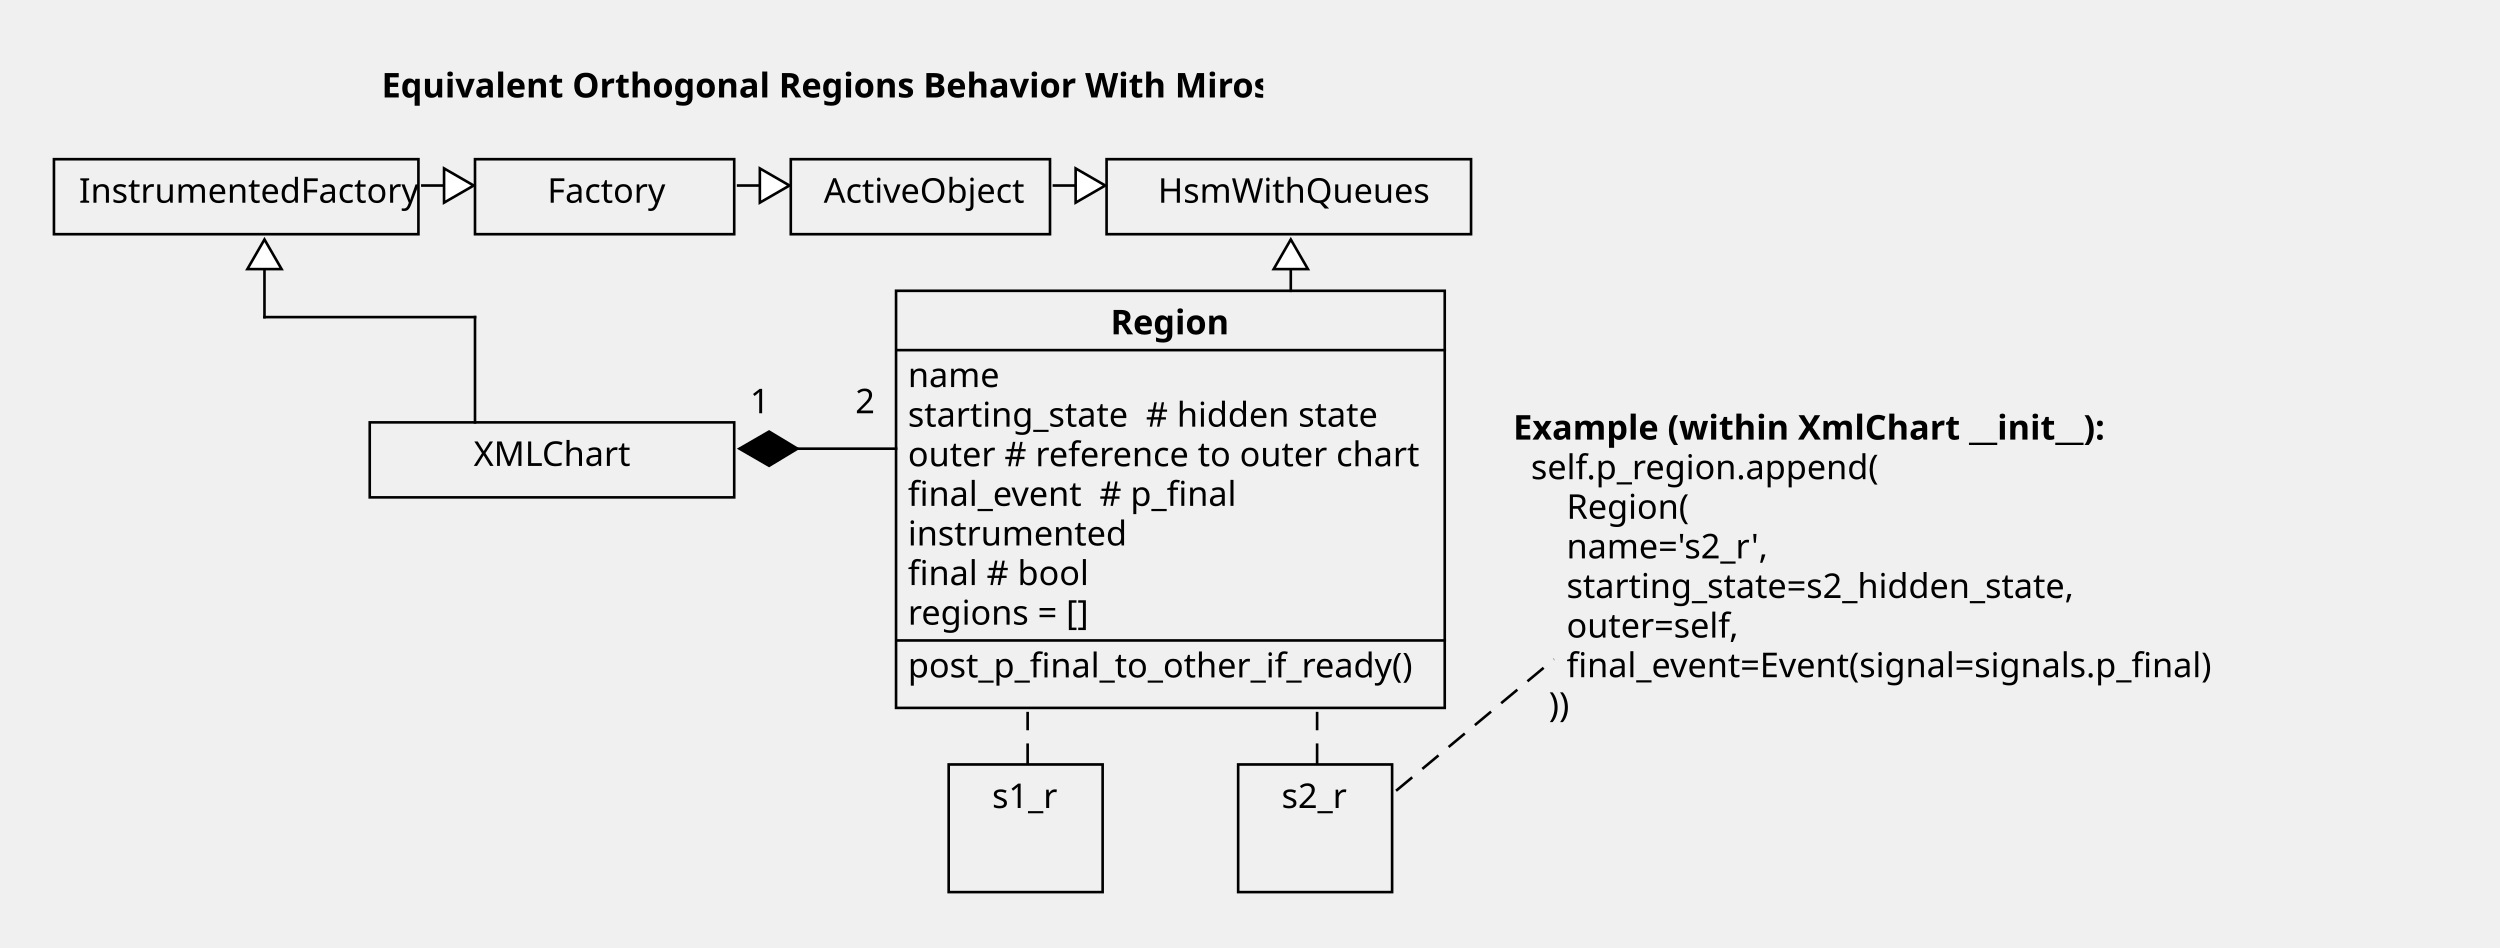
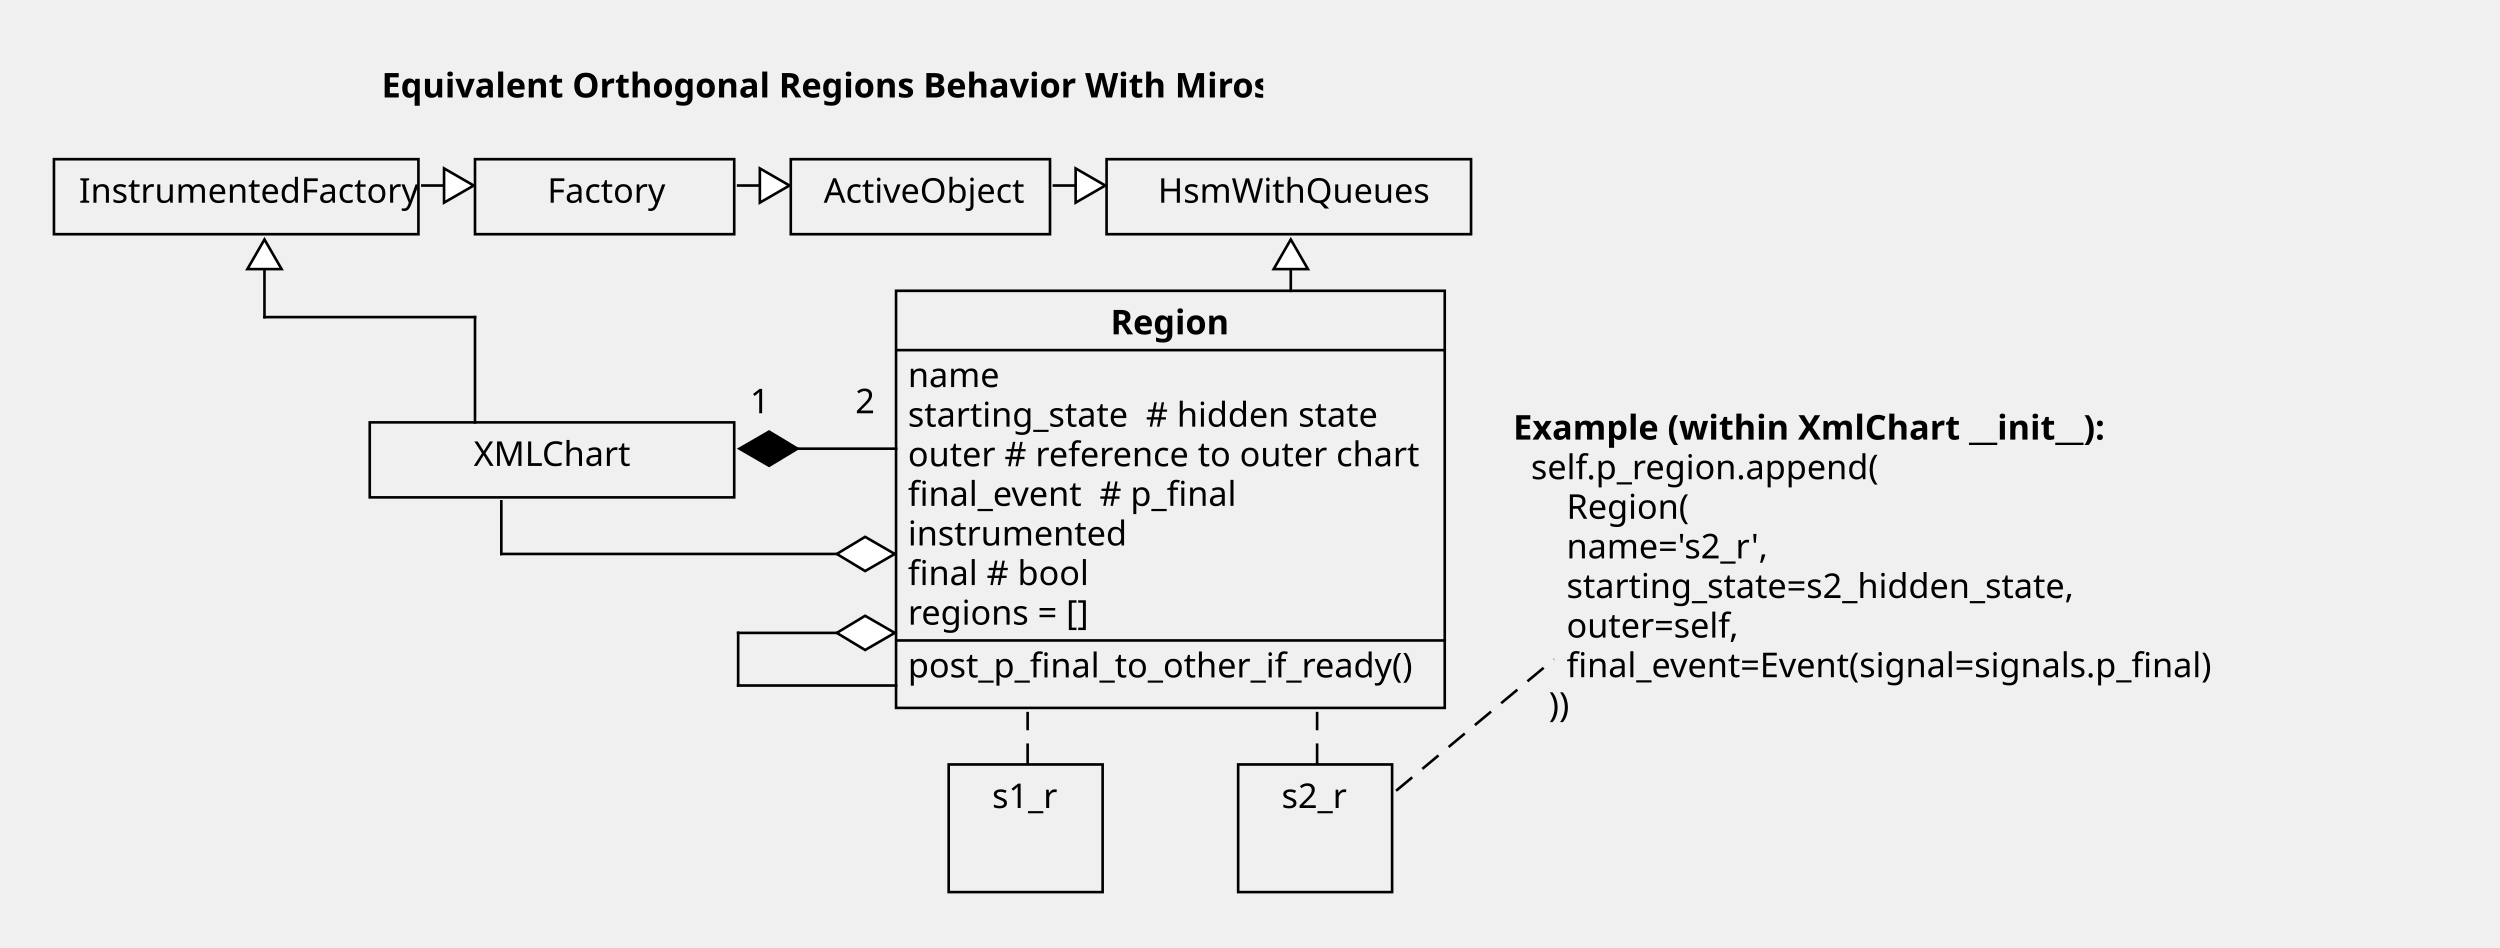
<svg xmlns="http://www.w3.org/2000/svg" fill-opacity="1" color-rendering="auto" color-interpolation="auto" text-rendering="auto" stroke="black" stroke-linecap="square" width="950" stroke-miterlimit="10" shape-rendering="auto" stroke-opacity="1" fill="black" stroke-dasharray="none" font-weight="normal" stroke-width="1" viewBox="310 -20 950 360" height="360" font-family="'Dialog'" font-style="normal" stroke-linejoin="miter" font-size="12px" stroke-dashoffset="0" image-rendering="auto">
  <defs id="genericDefs" />
  <g>
    <defs id="defs1">
      <clipPath clipPathUnits="userSpaceOnUse" id="clipPath1">
        <path d="M0 0 L2147483647 0 L2147483647 2147483647 L0 2147483647 L0 0 Z" />
      </clipPath>
      <clipPath clipPathUnits="userSpaceOnUse" id="clipPath2">
        <path d="M0 0 L0 30 L140 30 L140 0 Z" />
      </clipPath>
      <clipPath clipPathUnits="userSpaceOnUse" id="clipPath3">
        <path d="M0 0 L0 50 L60 50 L60 0 Z" />
      </clipPath>
      <clipPath clipPathUnits="userSpaceOnUse" id="clipPath4">
        <path d="M0 0 L0 30 L100 30 L100 0 Z" />
      </clipPath>
      <clipPath clipPathUnits="userSpaceOnUse" id="clipPath5">
+         <path d="M0 0 L0 50 L90 50 L90 0 Z" />
+       </clipPath>
+       <clipPath clipPathUnits="userSpaceOnUse" id="clipPath6">
+         <path d="M0 0 L0 50 L180 50 L180 0 Z" />
+       </clipPath>
+       <clipPath clipPathUnits="userSpaceOnUse" id="clipPath7">
        <path d="M0 0 L0 30 L90 30 L90 0 Z" />
      </clipPath>
-       <clipPath clipPathUnits="userSpaceOnUse" id="clipPath6">
+       <clipPath clipPathUnits="userSpaceOnUse" id="clipPath8">
        <path d="M0 0 L0 160 L210 160 L210 0 Z" />
      </clipPath>
-       <clipPath clipPathUnits="userSpaceOnUse" id="clipPath7">
+       <clipPath clipPathUnits="userSpaceOnUse" id="clipPath9">
        <path d="M0 0 L0 30 L340 30 L340 0 Z" />
      </clipPath>
-       <clipPath clipPathUnits="userSpaceOnUse" id="clipPath8">
+       <clipPath clipPathUnits="userSpaceOnUse" id="clipPath10">
        <path d="M0 0 L0 30 L50 30 L50 0 Z" />
      </clipPath>
-       <clipPath clipPathUnits="userSpaceOnUse" id="clipPath9">
+       <clipPath clipPathUnits="userSpaceOnUse" id="clipPath11">
        <path d="M0 0 L0 100 L110 100 L110 0 Z" />
      </clipPath>
-       <clipPath clipPathUnits="userSpaceOnUse" id="clipPath10">
+       <clipPath clipPathUnits="userSpaceOnUse" id="clipPath12">
        <path d="M0 0 L0 50 L40 50 L40 0 Z" />
      </clipPath>
-       <clipPath clipPathUnits="userSpaceOnUse" id="clipPath11">
+       <clipPath clipPathUnits="userSpaceOnUse" id="clipPath13">
        <path d="M0 0 L0 50 L30 50 L30 0 Z" />
      </clipPath>
-       <clipPath clipPathUnits="userSpaceOnUse" id="clipPath12">
+       <clipPath clipPathUnits="userSpaceOnUse" id="clipPath14">
        <path d="M0 0 L0 80 L90 80 L90 0 Z" />
      </clipPath>
-       <clipPath clipPathUnits="userSpaceOnUse" id="clipPath13">
+       <clipPath clipPathUnits="userSpaceOnUse" id="clipPath15">
        <path d="M0 0 L0 150 L360 150 L360 0 Z" />
      </clipPath>
    </defs>
    <g fill="rgb(255,255,255)" fill-opacity="0" transform="translate(450,140)" stroke-opacity="0" stroke="rgb(255,255,255)">
      <rect x="0.5" width="138.5" height="28.5" y="0.5" clip-path="url(#clipPath2)" stroke="none" />
    </g>
    <g transform="translate(450,140)">
      <rect fill="none" x="0.5" width="138.5" height="28.5" y="0.5" clip-path="url(#clipPath2)" />
      <text x="40" font-size="13px" y="17.047" clip-path="url(#clipPath2)" font-family="sans-serif" stroke="none" xml:space="preserve">XMLChart</text>
    </g>
    <g fill="rgb(255,255,255)" fill-opacity="0" transform="translate(780,270)" stroke-opacity="0" stroke="rgb(255,255,255)">
      <rect x="0.5" width="58.5" height="48.5" y="0.5" clip-path="url(#clipPath3)" stroke="none" />
    </g>
    <g transform="translate(780,270)">
      <rect fill="none" x="0.5" width="58.5" height="48.5" y="0.5" clip-path="url(#clipPath3)" />
      <text x="17" font-size="13px" y="17.047" clip-path="url(#clipPath3)" font-family="sans-serif" stroke="none" xml:space="preserve">s2_r</text>
    </g>
    <g fill="rgb(255,255,255)" fill-opacity="0" transform="translate(670,270)" stroke-opacity="0" stroke="rgb(255,255,255)">
      <rect x="0.5" width="58.5" height="48.5" y="0.5" clip-path="url(#clipPath3)" stroke="none" />
    </g>
    <g transform="translate(670,270)">
      <rect fill="none" x="0.5" width="58.5" height="48.5" y="0.5" clip-path="url(#clipPath3)" />
      <text x="17" font-size="13px" y="17.047" clip-path="url(#clipPath3)" font-family="sans-serif" stroke="none" xml:space="preserve">s1_r</text>
    </g>
    <g fill="rgb(255,255,255)" fill-opacity="0" transform="translate(610,40)" stroke-opacity="0" stroke="rgb(255,255,255)">
      <rect x="0.5" width="98.5" height="28.5" y="0.5" clip-path="url(#clipPath4)" stroke="none" />
    </g>
    <g transform="translate(610,40)">
      <rect fill="none" x="0.5" width="98.5" height="28.5" y="0.5" clip-path="url(#clipPath4)" />
      <text x="13" font-size="13px" y="17.047" clip-path="url(#clipPath4)" font-family="sans-serif" stroke="none" xml:space="preserve">ActiveObject</text>
    </g>
    <g fill="rgb(255,255,255)" fill-opacity="0" transform="translate(330,40)" stroke-opacity="0" stroke="rgb(255,255,255)">
      <rect x="0.5" width="138.5" height="28.5" y="0.5" clip-path="url(#clipPath2)" stroke="none" />
    </g>
    <g transform="translate(330,40)">
      <rect fill="none" x="0.5" width="138.5" height="28.5" y="0.5" clip-path="url(#clipPath2)" />
      <text x="10" font-size="13px" y="17.047" clip-path="url(#clipPath2)" font-family="sans-serif" stroke="none" xml:space="preserve">InstrumentedFactory</text>
    </g>
    <g fill="rgb(255,255,255)" fill-opacity="0" transform="translate(490,40)" stroke-opacity="0" stroke="rgb(255,255,255)">
      <rect x="0.5" width="98.5" height="28.5" y="0.5" clip-path="url(#clipPath4)" stroke="none" />
    </g>
    <g transform="translate(490,40)">
      <rect fill="none" x="0.5" width="98.5" height="28.5" y="0.5" clip-path="url(#clipPath4)" />
      <text x="28" font-size="13px" y="17.047" clip-path="url(#clipPath4)" font-family="sans-serif" stroke="none" xml:space="preserve">Factory</text>
    </g>
    <g fill="rgb(255,255,255)" fill-opacity="0" transform="translate(730,40)" stroke-opacity="0" stroke="rgb(255,255,255)">
      <rect x="0.5" width="138.5" height="28.5" y="0.5" clip-path="url(#clipPath2)" stroke="none" />
    </g>
    <g transform="translate(730,40)">
      <rect fill="none" x="0.5" width="138.5" height="28.5" y="0.5" clip-path="url(#clipPath2)" />
      <text x="20" font-size="13px" y="17.047" clip-path="url(#clipPath2)" font-family="sans-serif" stroke="none" xml:space="preserve">HsmWithQueues</text>
    </g>
+     <g transform="translate(580,210)">
+       <path fill="none" d="M69.5 10.5 L10.5 10.5" clip-path="url(#clipPath5)" />
+       <path fill="none" d="M10.5 10.5 L10.5 30.5" clip-path="url(#clipPath5)" />
+       <path fill="none" d="M10.5 30.5 L70.5 30.5" clip-path="url(#clipPath5)" />
+       <path fill="white" d="M58.742 4 L70 10.5 L58.742 17 L47.983 10.5 Z" clip-path="url(#clipPath5)" stroke="none" />
+       <path fill="none" d="M58.742 4 L70 10.5 L58.742 17 L47.983 10.5 Z" clip-path="url(#clipPath5)" />
+     </g>
+     <g transform="translate(490,160)">
+       <path fill="none" d="M159.5 30.5 L10.5 30.5" clip-path="url(#clipPath6)" />
+       <path fill="none" d="M10.5 30.5 L10.5 10.5" clip-path="url(#clipPath6)" />
+       <path fill="white" d="M148.742 24 L160 30.5 L148.742 37 L137.983 30.5 Z" clip-path="url(#clipPath6)" stroke="none" />
+       <path fill="none" d="M148.742 24 L160 30.5 L148.742 37 L137.983 30.5 Z" clip-path="url(#clipPath6)" />
+     </g>
    <g transform="translate(580,140)">
-       <path fill="none" d="M11.5 10.5 L70.5 10.5" clip-path="url(#clipPath5)" />
-       <path d="M22.258 17 L11 10.5 L22.258 4 L33.017 10.5 Z" clip-path="url(#clipPath5)" stroke="none" />
-       <path fill="none" d="M22.258 17 L11 10.5 L22.258 4 L33.017 10.5 Z" clip-path="url(#clipPath5)" />
+       <path fill="none" d="M11.5 10.5 L70.5 10.5" clip-path="url(#clipPath7)" />
+       <path d="M22.258 17 L11 10.5 L22.258 4 L33.017 10.5 Z" clip-path="url(#clipPath7)" stroke="none" />
+       <path fill="none" d="M22.258 17 L11 10.5 L22.258 4 L33.017 10.5 Z" clip-path="url(#clipPath7)" />
    </g>
    <g fill="rgb(255,255,255)" fill-opacity="0" transform="translate(650,90)" stroke-opacity="0" stroke="rgb(255,255,255)">
-       <rect x="0.5" width="208.5" height="158.5" y="0.5" clip-path="url(#clipPath6)" stroke="none" />
+       <rect x="0.5" width="208.5" height="158.5" y="0.5" clip-path="url(#clipPath8)" stroke="none" />
    </g>
    <g transform="translate(650,90)">
-       <rect fill="none" x="0.5" width="208.5" height="158.5" y="0.5" clip-path="url(#clipPath6)" />
-       <text x="82" font-size="13px" y="17.047" clip-path="url(#clipPath6)" font-family="sans-serif" stroke="none" font-weight="bold" xml:space="preserve">Region</text>
-       <path fill="none" d="M1 23.047 L209 23.047" clip-path="url(#clipPath6)" />
-       <text x="5" font-size="13px" y="37.094" clip-path="url(#clipPath6)" font-family="sans-serif" stroke="none" xml:space="preserve">name </text>
-       <text x="5" font-size="13px" y="52.141" clip-path="url(#clipPath6)" font-family="sans-serif" stroke="none" xml:space="preserve">starting_state  # hidden state</text>
-       <text x="5" font-size="13px" y="67.188" clip-path="url(#clipPath6)" font-family="sans-serif" stroke="none" xml:space="preserve">outer # reference to outer chart</text>
-       <text x="5" font-size="13px" y="82.234" clip-path="url(#clipPath6)" font-family="sans-serif" stroke="none" xml:space="preserve">final_event  # p_final</text>
-       <text x="5" font-size="13px" y="97.281" clip-path="url(#clipPath6)" font-family="sans-serif" stroke="none" xml:space="preserve">instrumented</text>
-       <text x="5" font-size="13px" y="112.328" clip-path="url(#clipPath6)" font-family="sans-serif" stroke="none" xml:space="preserve">final # bool</text>
-       <text x="5" font-size="13px" y="127.375" clip-path="url(#clipPath6)" font-family="sans-serif" stroke="none" xml:space="preserve">regions = []</text>
-       <path fill="none" d="M1 133.375 L209 133.375" clip-path="url(#clipPath6)" />
-       <text x="5" font-size="13px" y="147.422" clip-path="url(#clipPath6)" font-family="sans-serif" stroke="none" xml:space="preserve">post_p_final_to_other_if_ready()</text>
+       <rect fill="none" x="0.5" width="208.5" height="158.5" y="0.5" clip-path="url(#clipPath8)" />
+       <text x="82" font-size="13px" y="17.047" clip-path="url(#clipPath8)" font-family="sans-serif" stroke="none" font-weight="bold" xml:space="preserve">Region</text>
+       <path fill="none" d="M1 23.047 L209 23.047" clip-path="url(#clipPath8)" />
+       <text x="5" font-size="13px" y="37.094" clip-path="url(#clipPath8)" font-family="sans-serif" stroke="none" xml:space="preserve">name </text>
+       <text x="5" font-size="13px" y="52.141" clip-path="url(#clipPath8)" font-family="sans-serif" stroke="none" xml:space="preserve">starting_state  # hidden state</text>
+       <text x="5" font-size="13px" y="67.188" clip-path="url(#clipPath8)" font-family="sans-serif" stroke="none" xml:space="preserve">outer # reference to outer chart</text>
+       <text x="5" font-size="13px" y="82.234" clip-path="url(#clipPath8)" font-family="sans-serif" stroke="none" xml:space="preserve">final_event  # p_final</text>
+       <text x="5" font-size="13px" y="97.281" clip-path="url(#clipPath8)" font-family="sans-serif" stroke="none" xml:space="preserve">instrumented</text>
+       <text x="5" font-size="13px" y="112.328" clip-path="url(#clipPath8)" font-family="sans-serif" stroke="none" xml:space="preserve">final # bool</text>
+       <text x="5" font-size="13px" y="127.375" clip-path="url(#clipPath8)" font-family="sans-serif" stroke="none" xml:space="preserve">regions = []</text>
+       <path fill="none" d="M1 133.375 L209 133.375" clip-path="url(#clipPath8)" />
+       <text x="5" font-size="13px" y="147.422" clip-path="url(#clipPath8)" font-family="sans-serif" stroke="none" xml:space="preserve">post_p_final_to_other_if_ready()</text>
    </g>
    <g font-size="13px" font-weight="bold" font-family="sans-serif" transform="translate(450,0)">
-       <text x="5" xml:space="preserve" y="17.047" clip-path="url(#clipPath7)" stroke="none">Equivalent Orthogonal Regions Behavior With Miros</text>
+       <text x="5" xml:space="preserve" y="17.047" clip-path="url(#clipPath9)" stroke="none">Equivalent Orthogonal Regions Behavior With Miros</text>
    </g>
    <g transform="translate(580,40)">
-       <path fill="none" d="M29.5 10.5 L10.5 10.5" clip-path="url(#clipPath8)" />
-       <path fill="white" d="M18.742 4 L30 10.5 L18.742 17 Z" clip-path="url(#clipPath8)" stroke="none" />
-       <path fill="none" d="M18.742 4 L30 10.5 L18.742 17 Z" clip-path="url(#clipPath8)" />
+       <path fill="none" d="M29.5 10.5 L10.5 10.5" clip-path="url(#clipPath10)" />
+       <path fill="white" d="M18.742 4 L30 10.5 L18.742 17 Z" clip-path="url(#clipPath10)" stroke="none" />
+       <path fill="none" d="M18.742 4 L30 10.5 L18.742 17 Z" clip-path="url(#clipPath10)" />
    </g>
    <g transform="translate(700,40)">
-       <path fill="none" d="M29.5 10.5 L10.5 10.5" clip-path="url(#clipPath8)" />
-       <path fill="white" d="M18.742 4 L30 10.5 L18.742 17 Z" clip-path="url(#clipPath8)" stroke="none" />
-       <path fill="none" d="M18.742 4 L30 10.5 L18.742 17 Z" clip-path="url(#clipPath8)" />
+       <path fill="none" d="M29.5 10.5 L10.5 10.5" clip-path="url(#clipPath10)" />
+       <path fill="white" d="M18.742 4 L30 10.5 L18.742 17 Z" clip-path="url(#clipPath10)" stroke="none" />
+       <path fill="none" d="M18.742 4 L30 10.5 L18.742 17 Z" clip-path="url(#clipPath10)" />
    </g>
    <g transform="translate(460,40)">
-       <path fill="none" d="M29.5 10.5 L10.5 10.5" clip-path="url(#clipPath8)" />
-       <path fill="white" d="M18.742 4 L30 10.5 L18.742 17 Z" clip-path="url(#clipPath8)" stroke="none" />
-       <path fill="none" d="M18.742 4 L30 10.5 L18.742 17 Z" clip-path="url(#clipPath8)" />
+       <path fill="none" d="M29.5 10.5 L10.5 10.5" clip-path="url(#clipPath10)" />
+       <path fill="white" d="M18.742 4 L30 10.5 L18.742 17 Z" clip-path="url(#clipPath10)" stroke="none" />
+       <path fill="none" d="M18.742 4 L30 10.5 L18.742 17 Z" clip-path="url(#clipPath10)" />
    </g>
    <g transform="translate(400,60)">
-       <path fill="none" d="M10.5 11.5 L10.5 40.5" clip-path="url(#clipPath9)" />
-       <path fill="none" d="M10.5 40.5 L90.5 40.5" clip-path="url(#clipPath9)" />
-       <path fill="none" d="M90.5 40.5 L90.5 80.5" clip-path="url(#clipPath9)" />
-       <path fill="white" d="M4 22.258 L10.5 11 L17 22.258 Z" clip-path="url(#clipPath9)" stroke="none" />
-       <path fill="none" d="M4 22.258 L10.5 11 L17 22.258 Z" clip-path="url(#clipPath9)" />
-     </g>
-     <g font-family="sans-serif" font-size="13px" transform="translate(590,120)">
-       <text x="5" xml:space="preserve" y="17.047" clip-path="url(#clipPath10)" stroke="none">1</text>
-     </g>
-     <g font-family="sans-serif" font-size="13px" transform="translate(630,120)">
-       <text x="5" xml:space="preserve" y="17.047" clip-path="url(#clipPath11)" stroke="none">2</text>
-     </g>
-     <g stroke-dasharray="8,5" stroke-miterlimit="5" transform="translate(830,220)" stroke-linecap="butt">
-       <path fill="none" d="M10.5 60.5 L70.5 10.5" clip-path="url(#clipPath12)" />
-     </g>
-     <g font-size="13px" font-weight="bold" font-family="sans-serif" transform="translate(880,130)">
-       <text x="5" xml:space="preserve" y="17.047" clip-path="url(#clipPath13)" stroke="none">Example (within XmlChart __init__):</text>
-       <text x="5" xml:space="preserve" y="32.094" clip-path="url(#clipPath13)" font-weight="normal" stroke="none">  self.p_region.append(</text>
-       <text x="5" xml:space="preserve" y="47.141" clip-path="url(#clipPath13)" font-weight="normal" stroke="none">      Region(</text>
-       <text x="5" xml:space="preserve" y="62.188" clip-path="url(#clipPath13)" font-weight="normal" stroke="none">      name='s2_r',</text>
-       <text x="5" xml:space="preserve" y="77.234" clip-path="url(#clipPath13)" font-weight="normal" stroke="none">      starting_state=s2_hidden_state,</text>
-       <text x="5" xml:space="preserve" y="92.281" clip-path="url(#clipPath13)" font-weight="normal" stroke="none">      outer=self,</text>
-       <text x="5" xml:space="preserve" y="107.328" clip-path="url(#clipPath13)" font-weight="normal" stroke="none">      final_event=Event(signal=signals.p_final)</text>
-       <text x="5" xml:space="preserve" y="122.375" clip-path="url(#clipPath13)" font-weight="normal" stroke="none">    ))</text>
-     </g>
-     <g transform="translate(790,60)">
-       <path fill="none" d="M10.5 11.5 L10.5 30.5" clip-path="url(#clipPath11)" />
+       <path fill="none" d="M10.5 11.5 L10.5 40.5" clip-path="url(#clipPath11)" />
+       <path fill="none" d="M10.5 40.5 L90.5 40.5" clip-path="url(#clipPath11)" />
+       <path fill="none" d="M90.5 40.5 L90.5 80.5" clip-path="url(#clipPath11)" />
      <path fill="white" d="M4 22.258 L10.5 11 L17 22.258 Z" clip-path="url(#clipPath11)" stroke="none" />
      <path fill="none" d="M4 22.258 L10.5 11 L17 22.258 Z" clip-path="url(#clipPath11)" />
    </g>
+     <g font-family="sans-serif" font-size="13px" transform="translate(590,120)">
+       <text x="5" xml:space="preserve" y="17.047" clip-path="url(#clipPath12)" stroke="none">1</text>
+     </g>
+     <g font-family="sans-serif" font-size="13px" transform="translate(630,120)">
+       <text x="5" xml:space="preserve" y="17.047" clip-path="url(#clipPath13)" stroke="none">2</text>
+     </g>
+     <g stroke-dasharray="8,5" stroke-miterlimit="5" transform="translate(830,220)" stroke-linecap="butt">
+       <path fill="none" d="M10.5 60.5 L70.5 10.5" clip-path="url(#clipPath14)" />
+     </g>
+     <g font-size="13px" font-weight="bold" font-family="sans-serif" transform="translate(880,130)">
+       <text x="5" xml:space="preserve" y="17.047" clip-path="url(#clipPath15)" stroke="none">Example (within XmlChart __init__):</text>
+       <text x="5" xml:space="preserve" y="32.094" clip-path="url(#clipPath15)" font-weight="normal" stroke="none">  self.p_region.append(</text>
+       <text x="5" xml:space="preserve" y="47.141" clip-path="url(#clipPath15)" font-weight="normal" stroke="none">      Region(</text>
+       <text x="5" xml:space="preserve" y="62.188" clip-path="url(#clipPath15)" font-weight="normal" stroke="none">      name='s2_r',</text>
+       <text x="5" xml:space="preserve" y="77.234" clip-path="url(#clipPath15)" font-weight="normal" stroke="none">      starting_state=s2_hidden_state,</text>
+       <text x="5" xml:space="preserve" y="92.281" clip-path="url(#clipPath15)" font-weight="normal" stroke="none">      outer=self,</text>
+       <text x="5" xml:space="preserve" y="107.328" clip-path="url(#clipPath15)" font-weight="normal" stroke="none">      final_event=Event(signal=signals.p_final)</text>
+       <text x="5" xml:space="preserve" y="122.375" clip-path="url(#clipPath15)" font-weight="normal" stroke="none">    ))</text>
+     </g>
+     <g transform="translate(790,60)">
+       <path fill="none" d="M10.5 11.5 L10.5 30.5" clip-path="url(#clipPath13)" />
+       <path fill="white" d="M4 22.258 L10.5 11 L17 22.258 Z" clip-path="url(#clipPath13)" stroke="none" />
+       <path fill="none" d="M4 22.258 L10.5 11 L17 22.258 Z" clip-path="url(#clipPath13)" />
+     </g>
    <g stroke-dasharray="8,5" stroke-miterlimit="5" transform="translate(800,240)" stroke-linecap="butt">
-       <path fill="none" d="M10.5 30.5 L10.5 10.5" clip-path="url(#clipPath11)" />
+       <path fill="none" d="M10.5 30.5 L10.5 10.5" clip-path="url(#clipPath13)" />
    </g>
    <g stroke-dasharray="8,5" stroke-miterlimit="5" transform="translate(690,240)" stroke-linecap="butt">
-       <path fill="none" d="M10.5 30.5 L10.5 10.5" clip-path="url(#clipPath11)" />
+       <path fill="none" d="M10.5 30.5 L10.5 10.5" clip-path="url(#clipPath13)" />
    </g>
  </g>
</svg>
